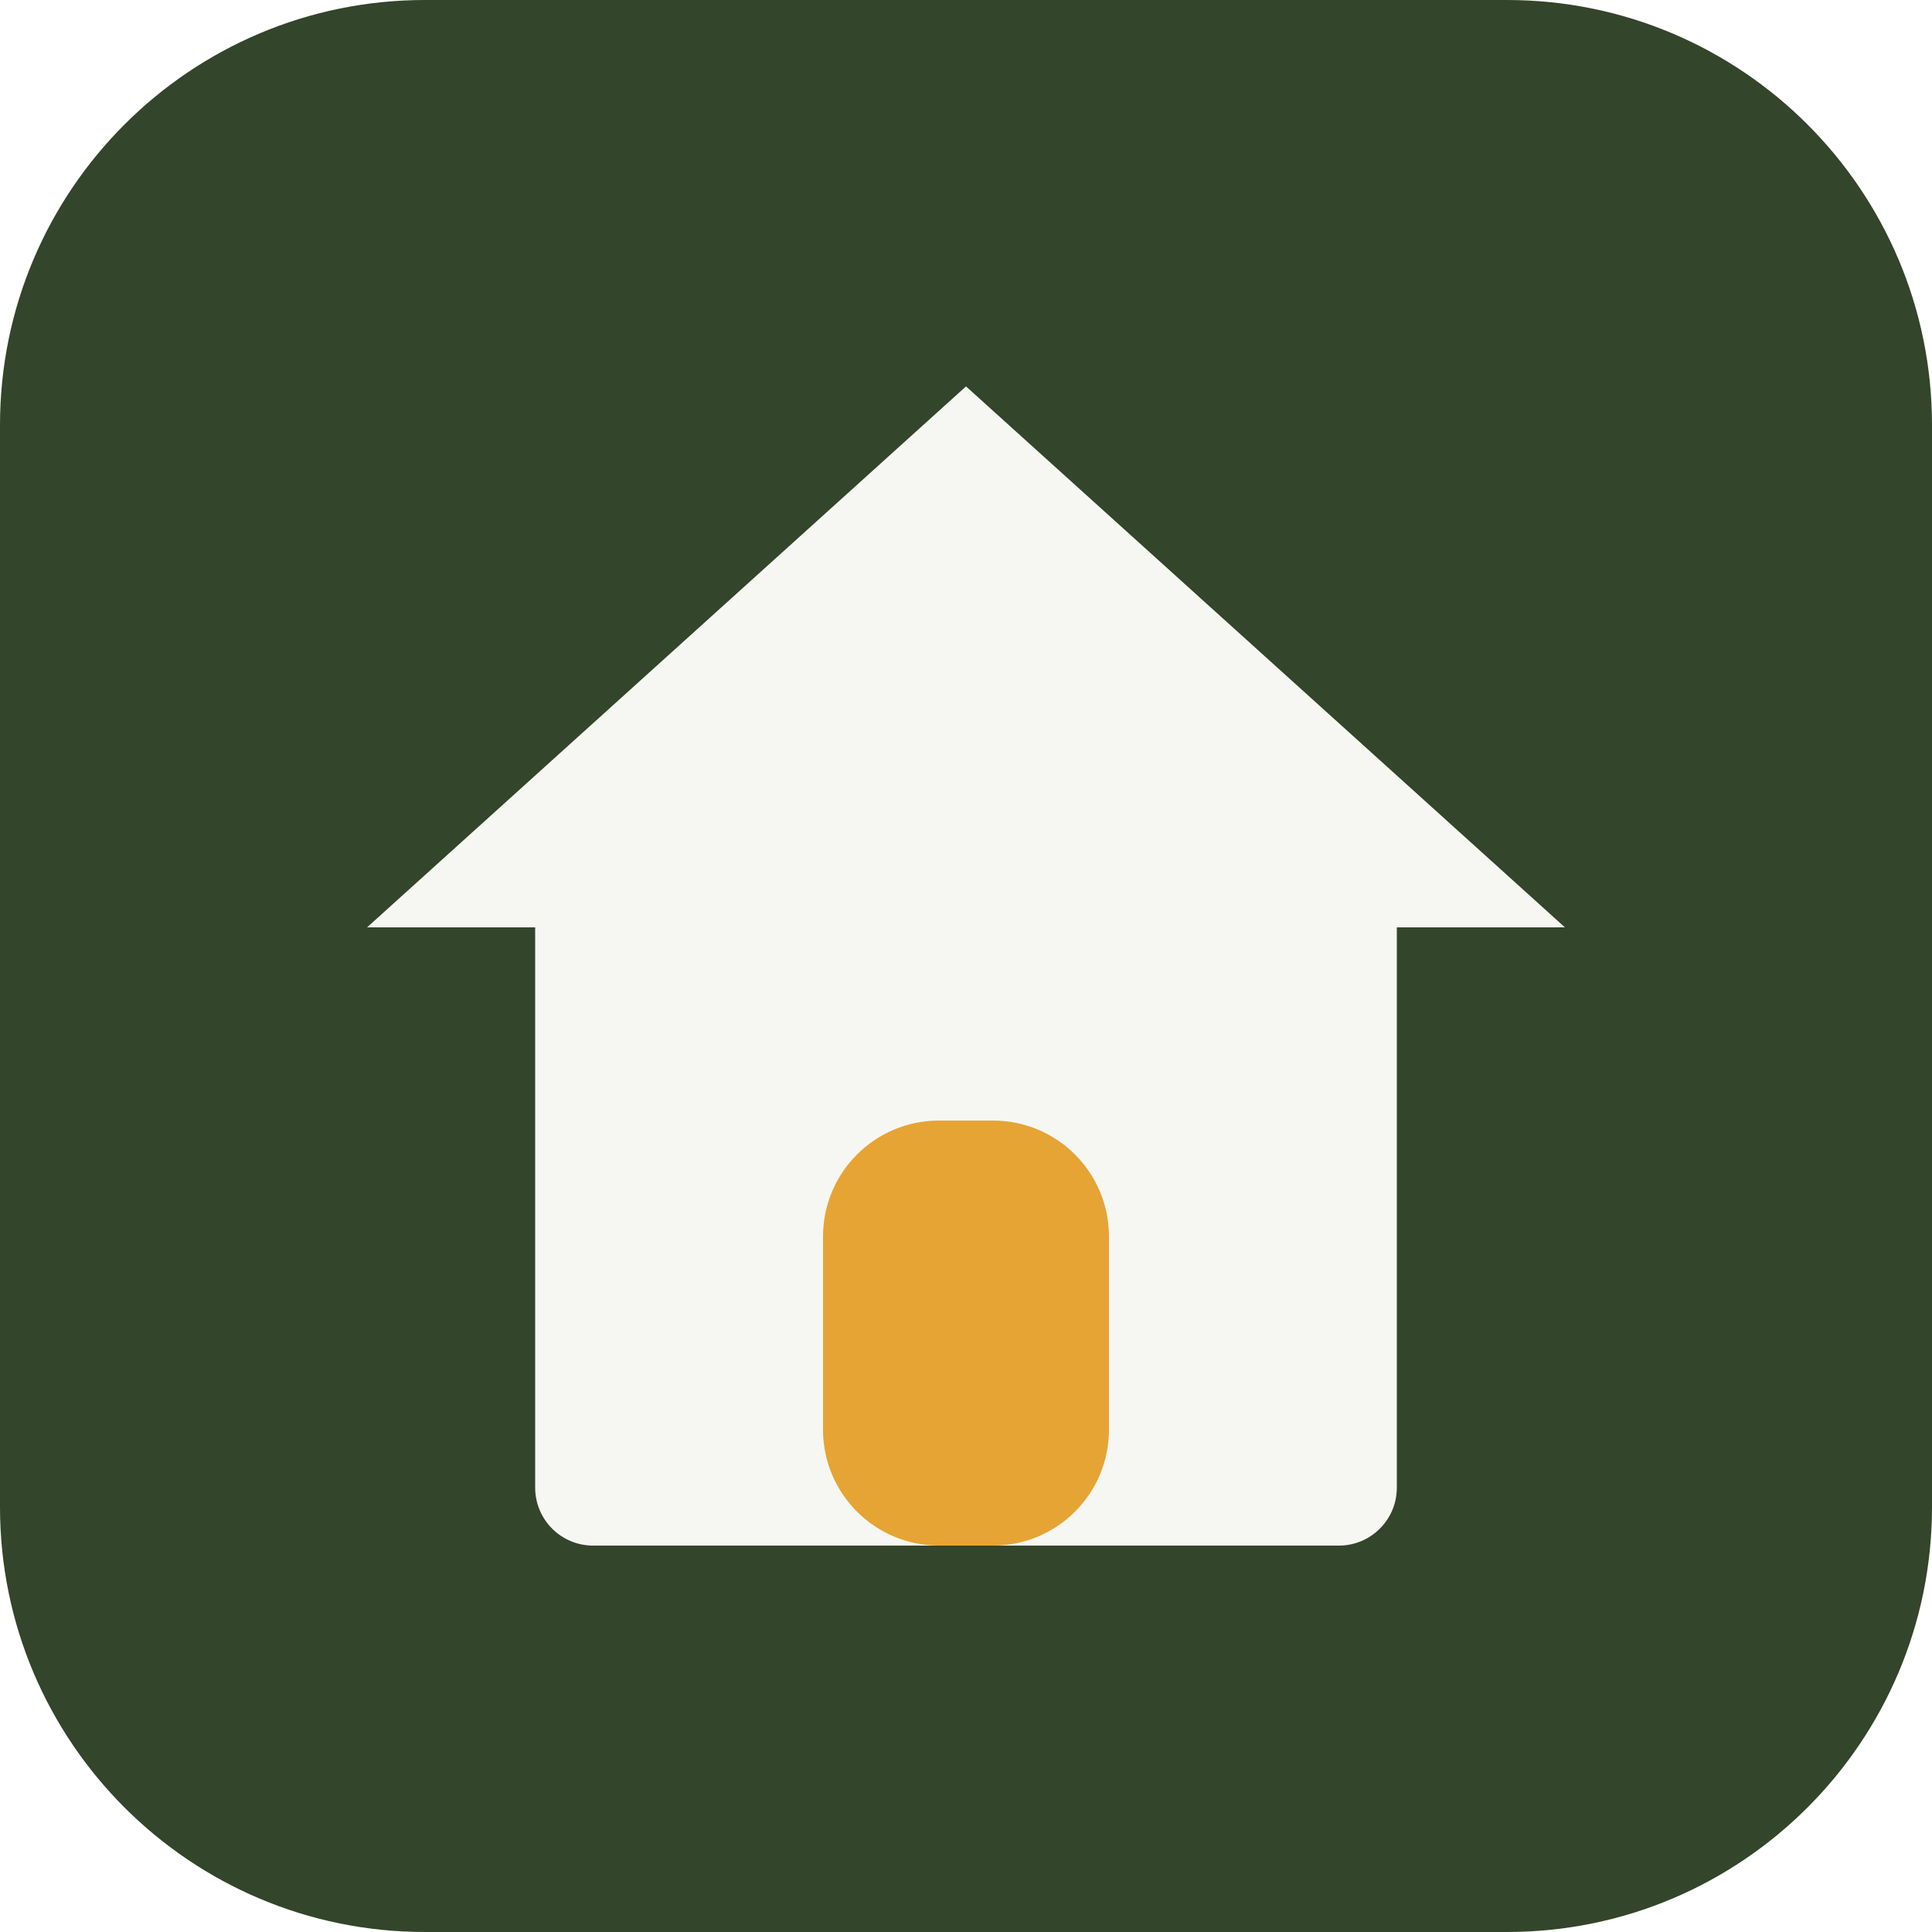
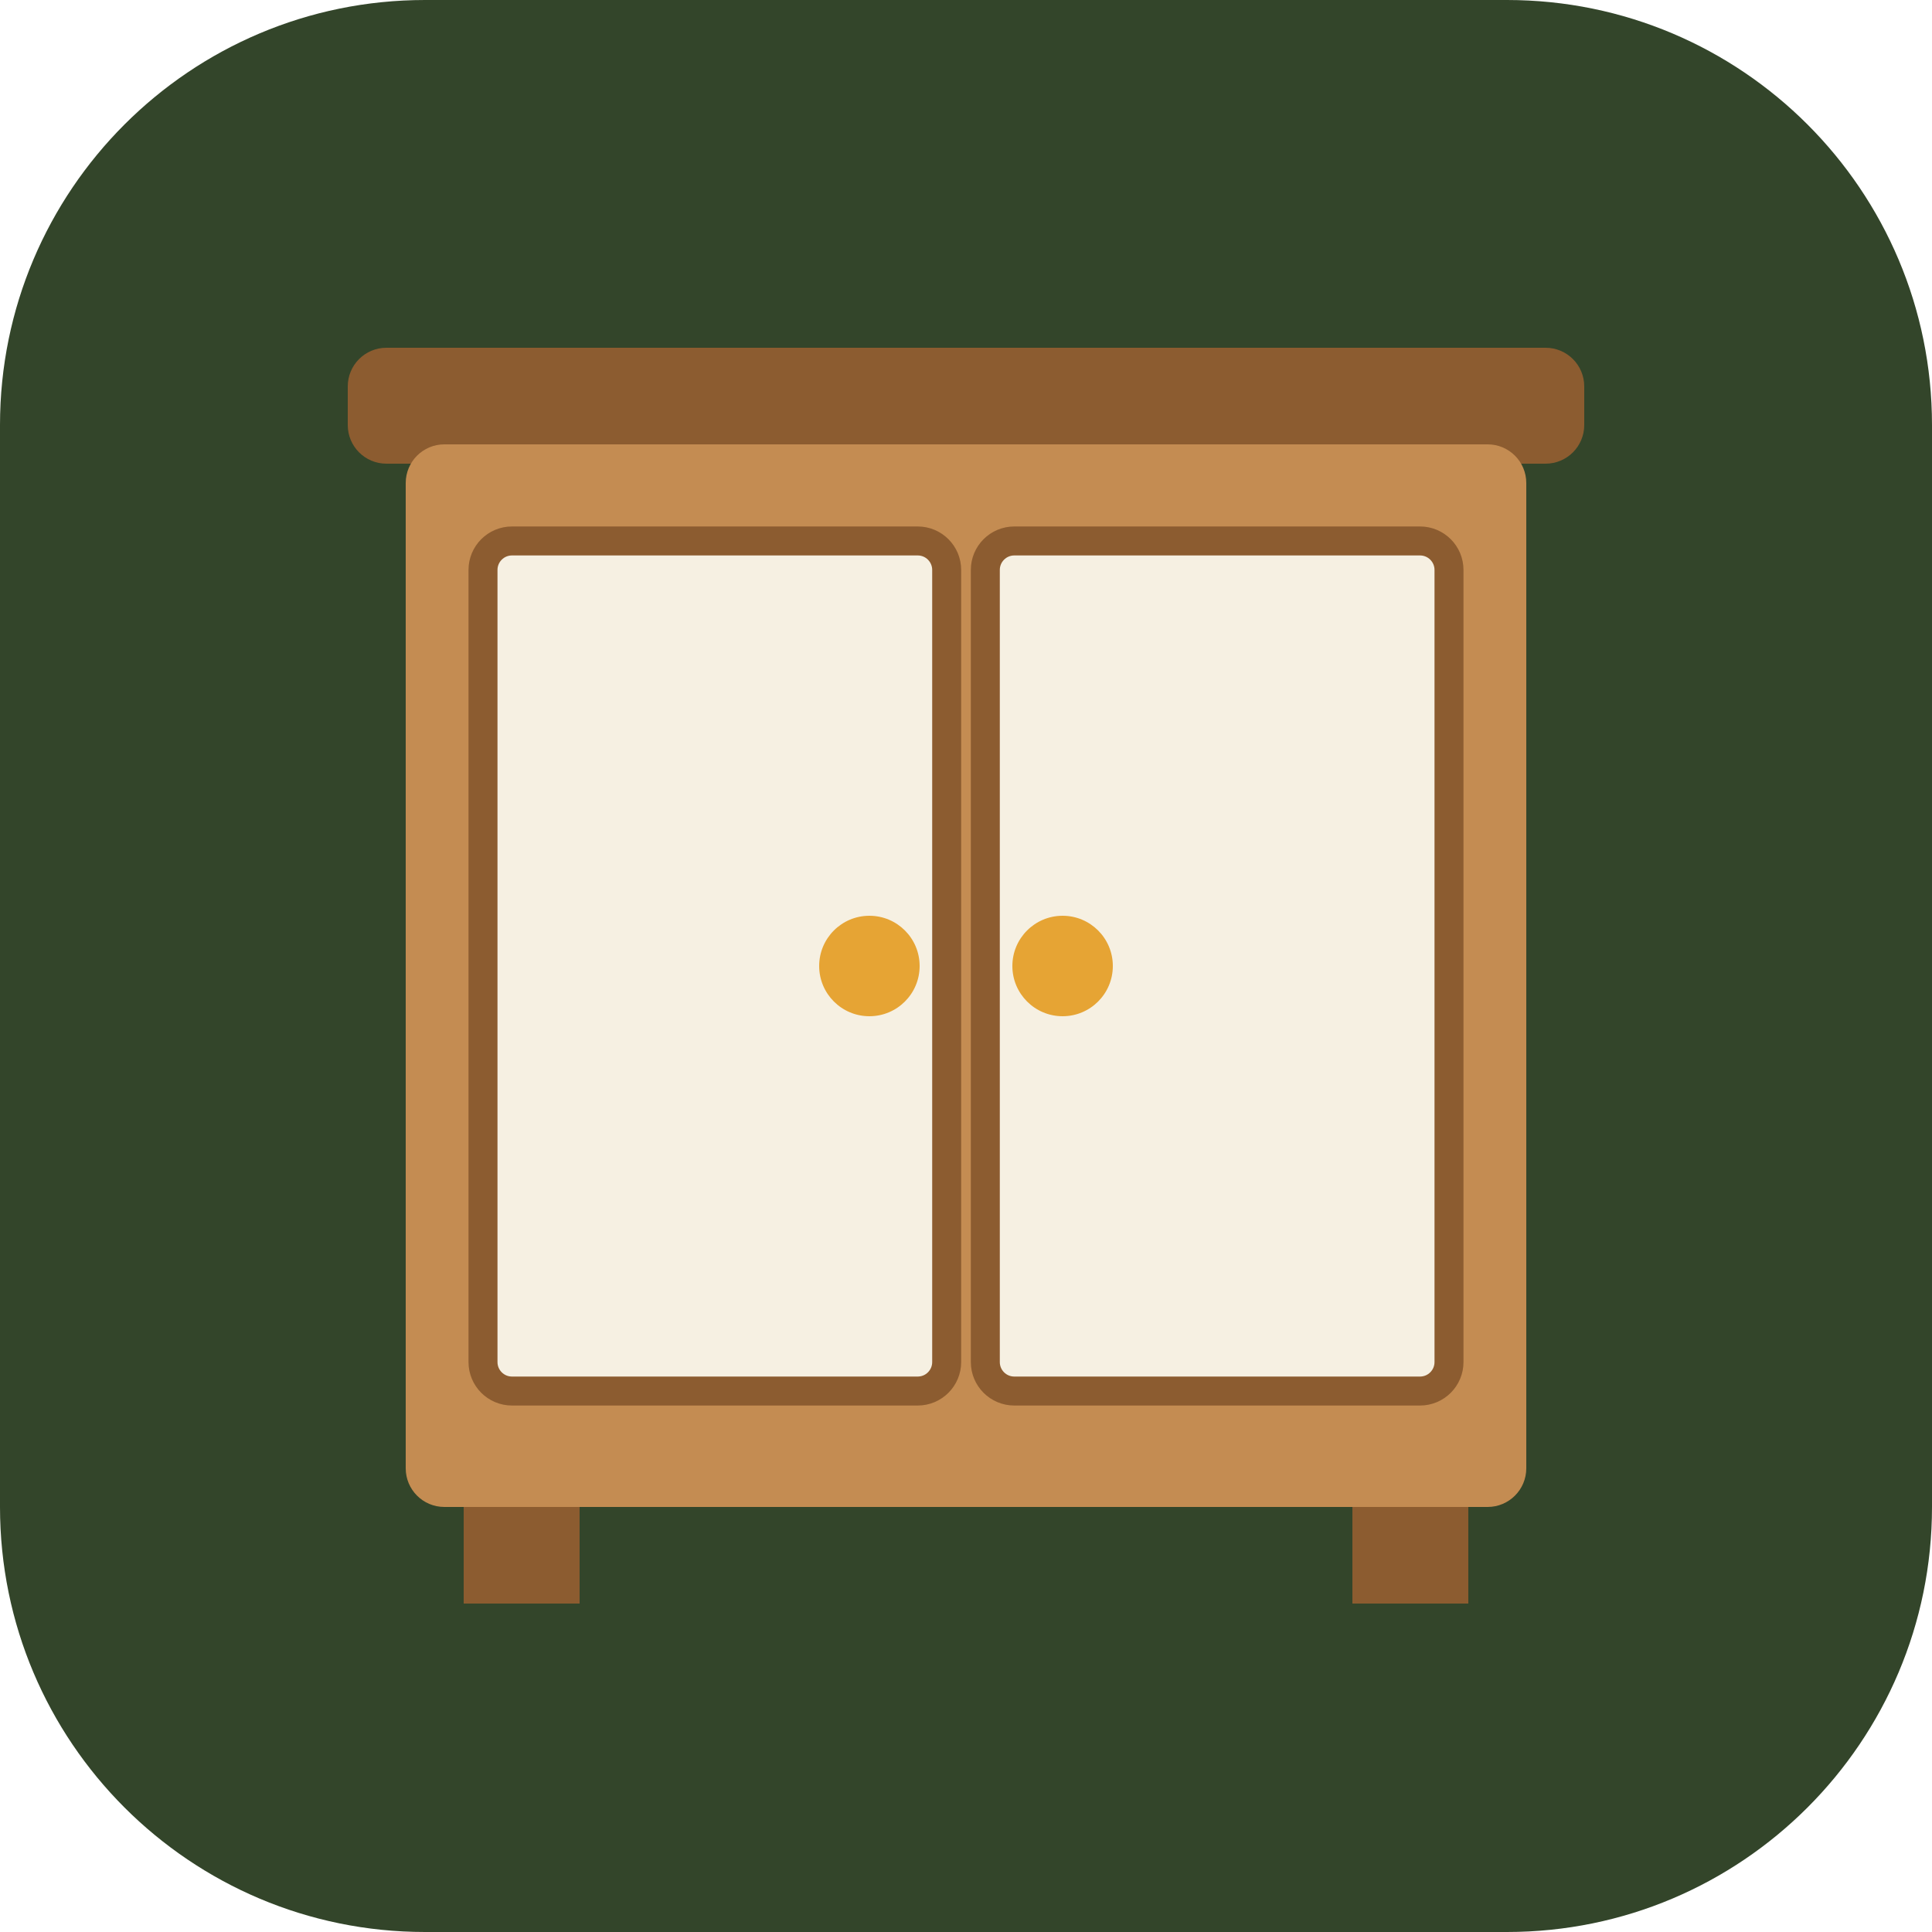
<svg xmlns="http://www.w3.org/2000/svg" viewBox="0 0 100 100">
  <rect width="100" height="100" rx="22" fill="#33452a" />
-   <polygon points="50,20 81,48 19,48" fill="#f6f7f2" />
-   <rect x="27.7" y="44" width="44.6" height="36" rx="3" fill="#f6f7f2" />
-   <rect x="42.6" y="58" width="14.8" height="22" rx="6" fill="#e6a434" />
+   <rect x="18" y="18" width="64" height="6" rx="2" fill="#8c5c30" />
+   <rect x="21" y="23" width="58" height="55" rx="2" fill="#c48c52" />
+   <rect x="25" y="28" width="24" height="44" rx="1.5" fill="#f6f0e2" stroke="#8c5c30" stroke-width="1.5" />
+   <rect x="51" y="28" width="24" height="44" rx="1.5" fill="#f6f0e2" stroke="#8c5c30" stroke-width="1.5" />
+   <circle cx="45" cy="50" r="2.6" fill="#e6a434" />
+   <circle cx="55" cy="50" r="2.6" fill="#e6a434" />
+   <rect x="24" y="78" width="6" height="5" fill="#8c5c30" />
+   <rect x="70" y="78" width="6" height="5" fill="#8c5c30" />
</svg>
